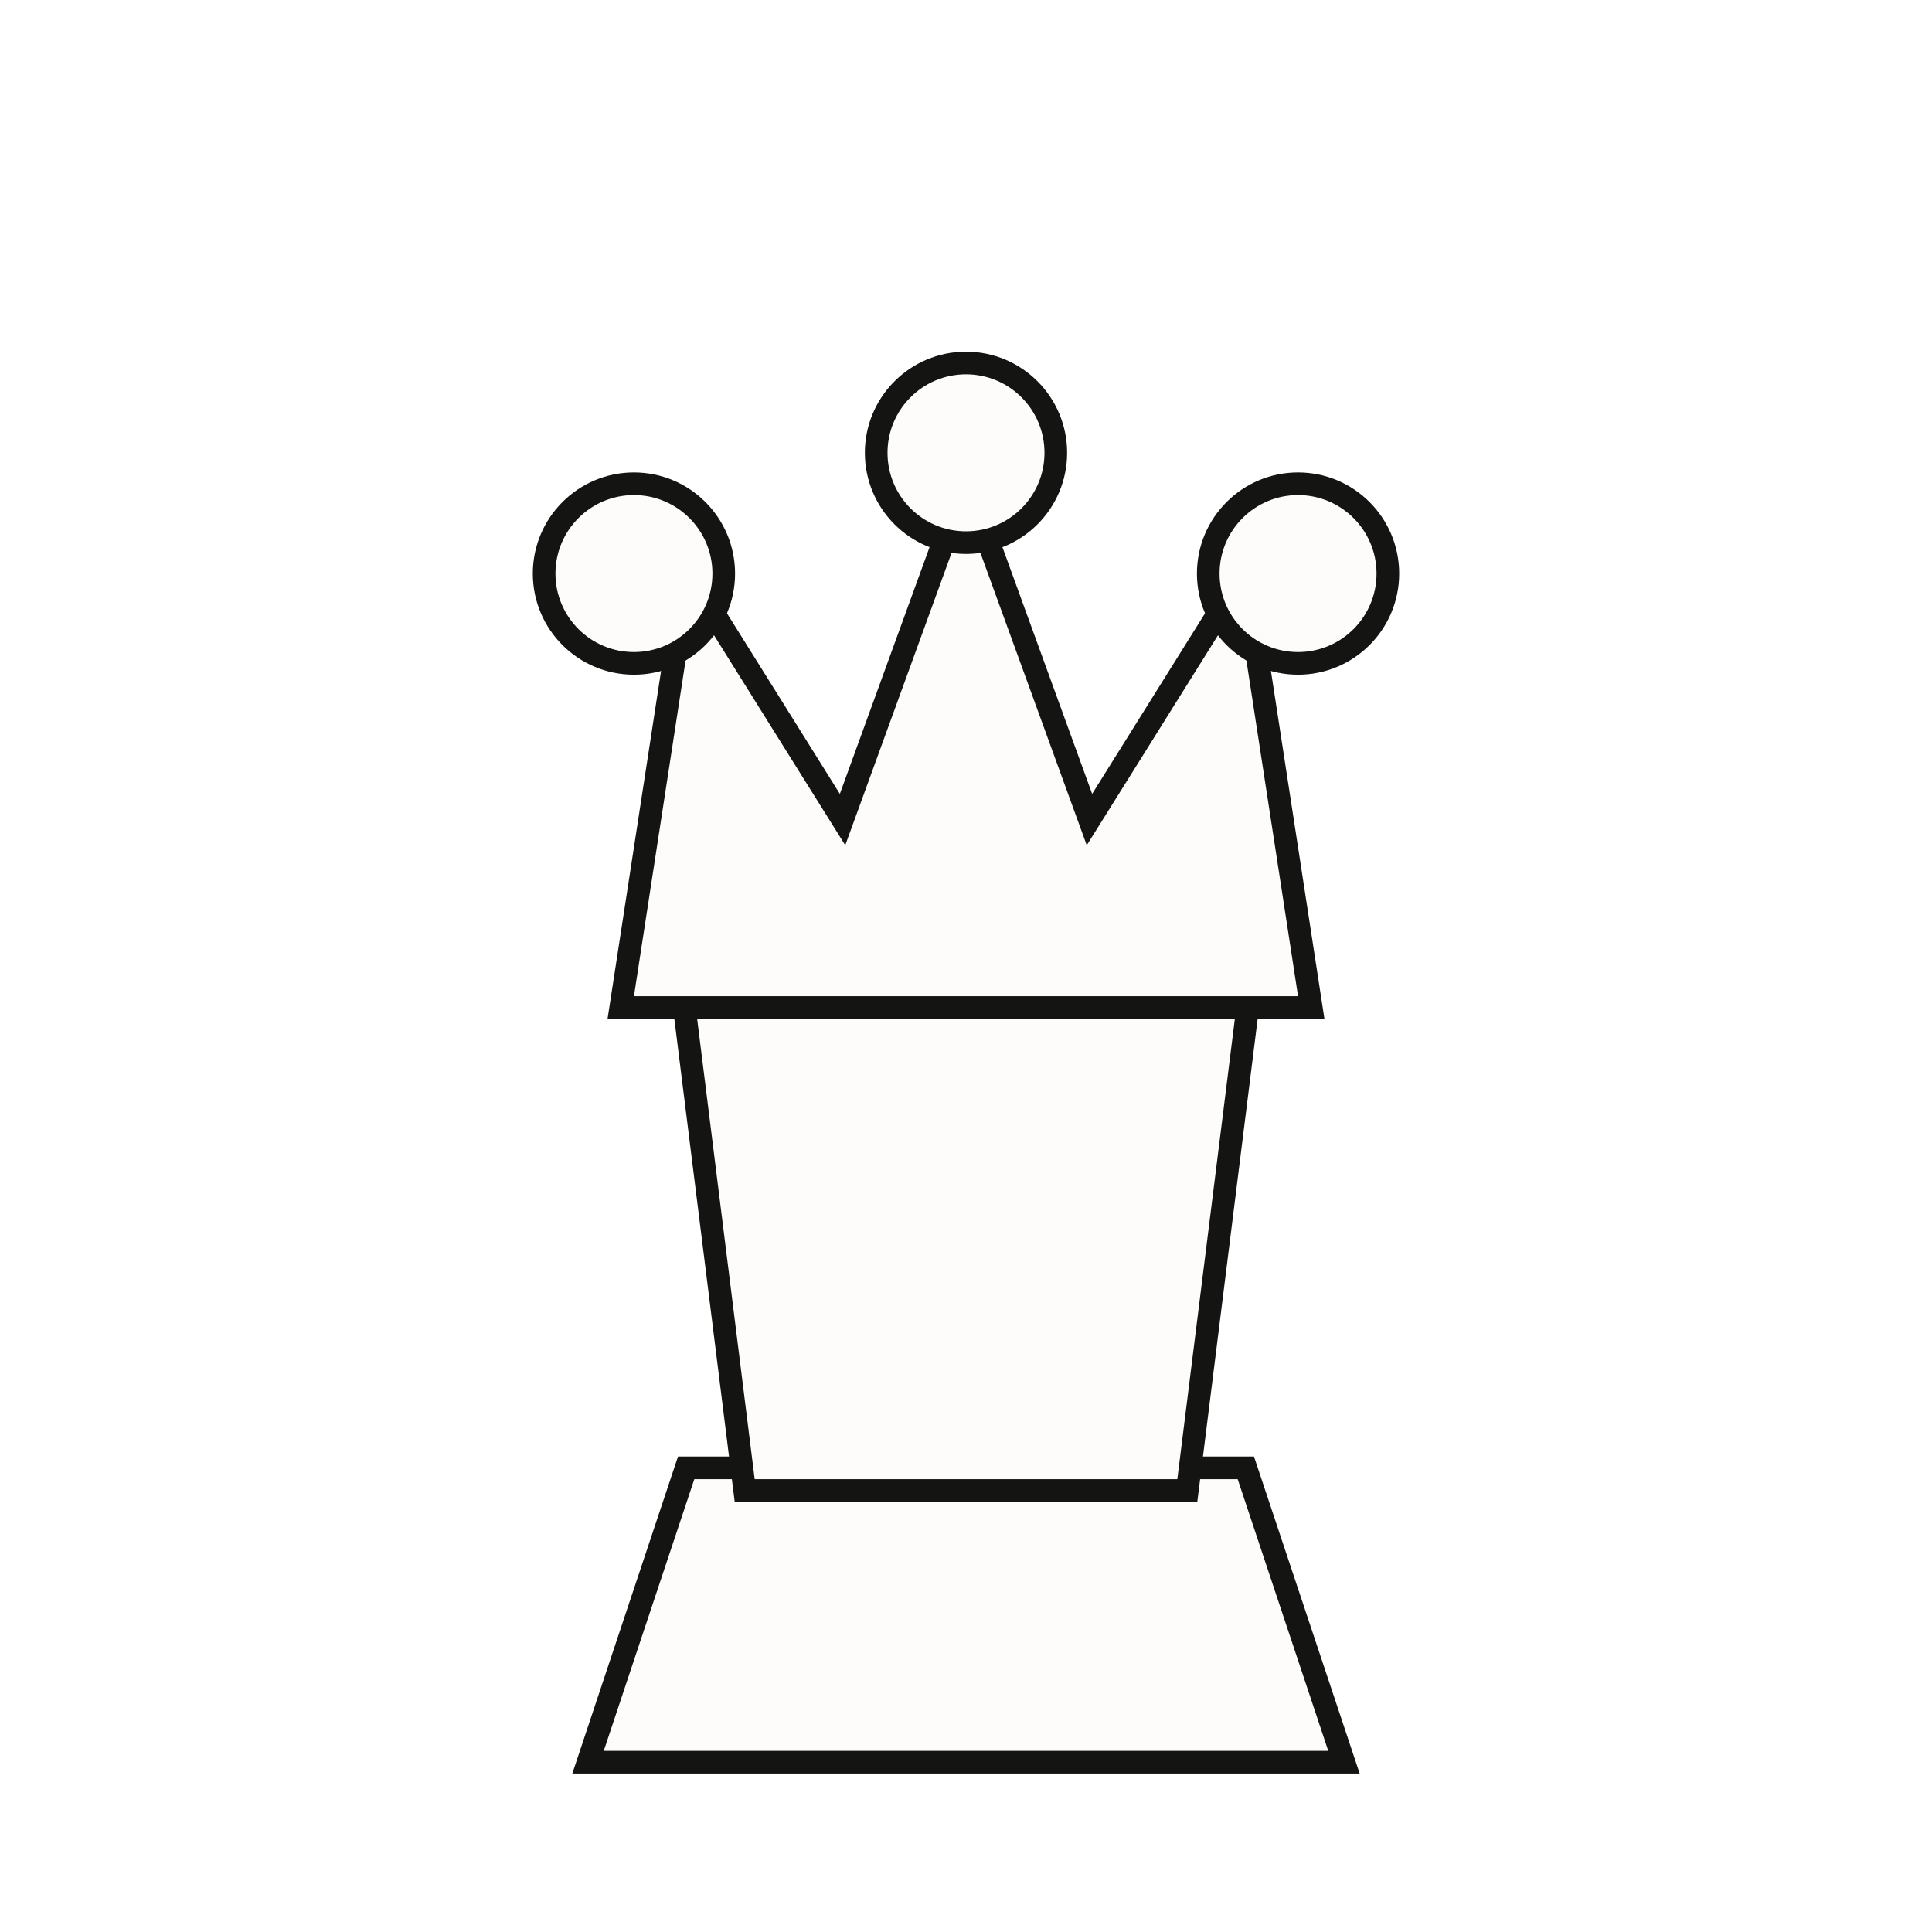
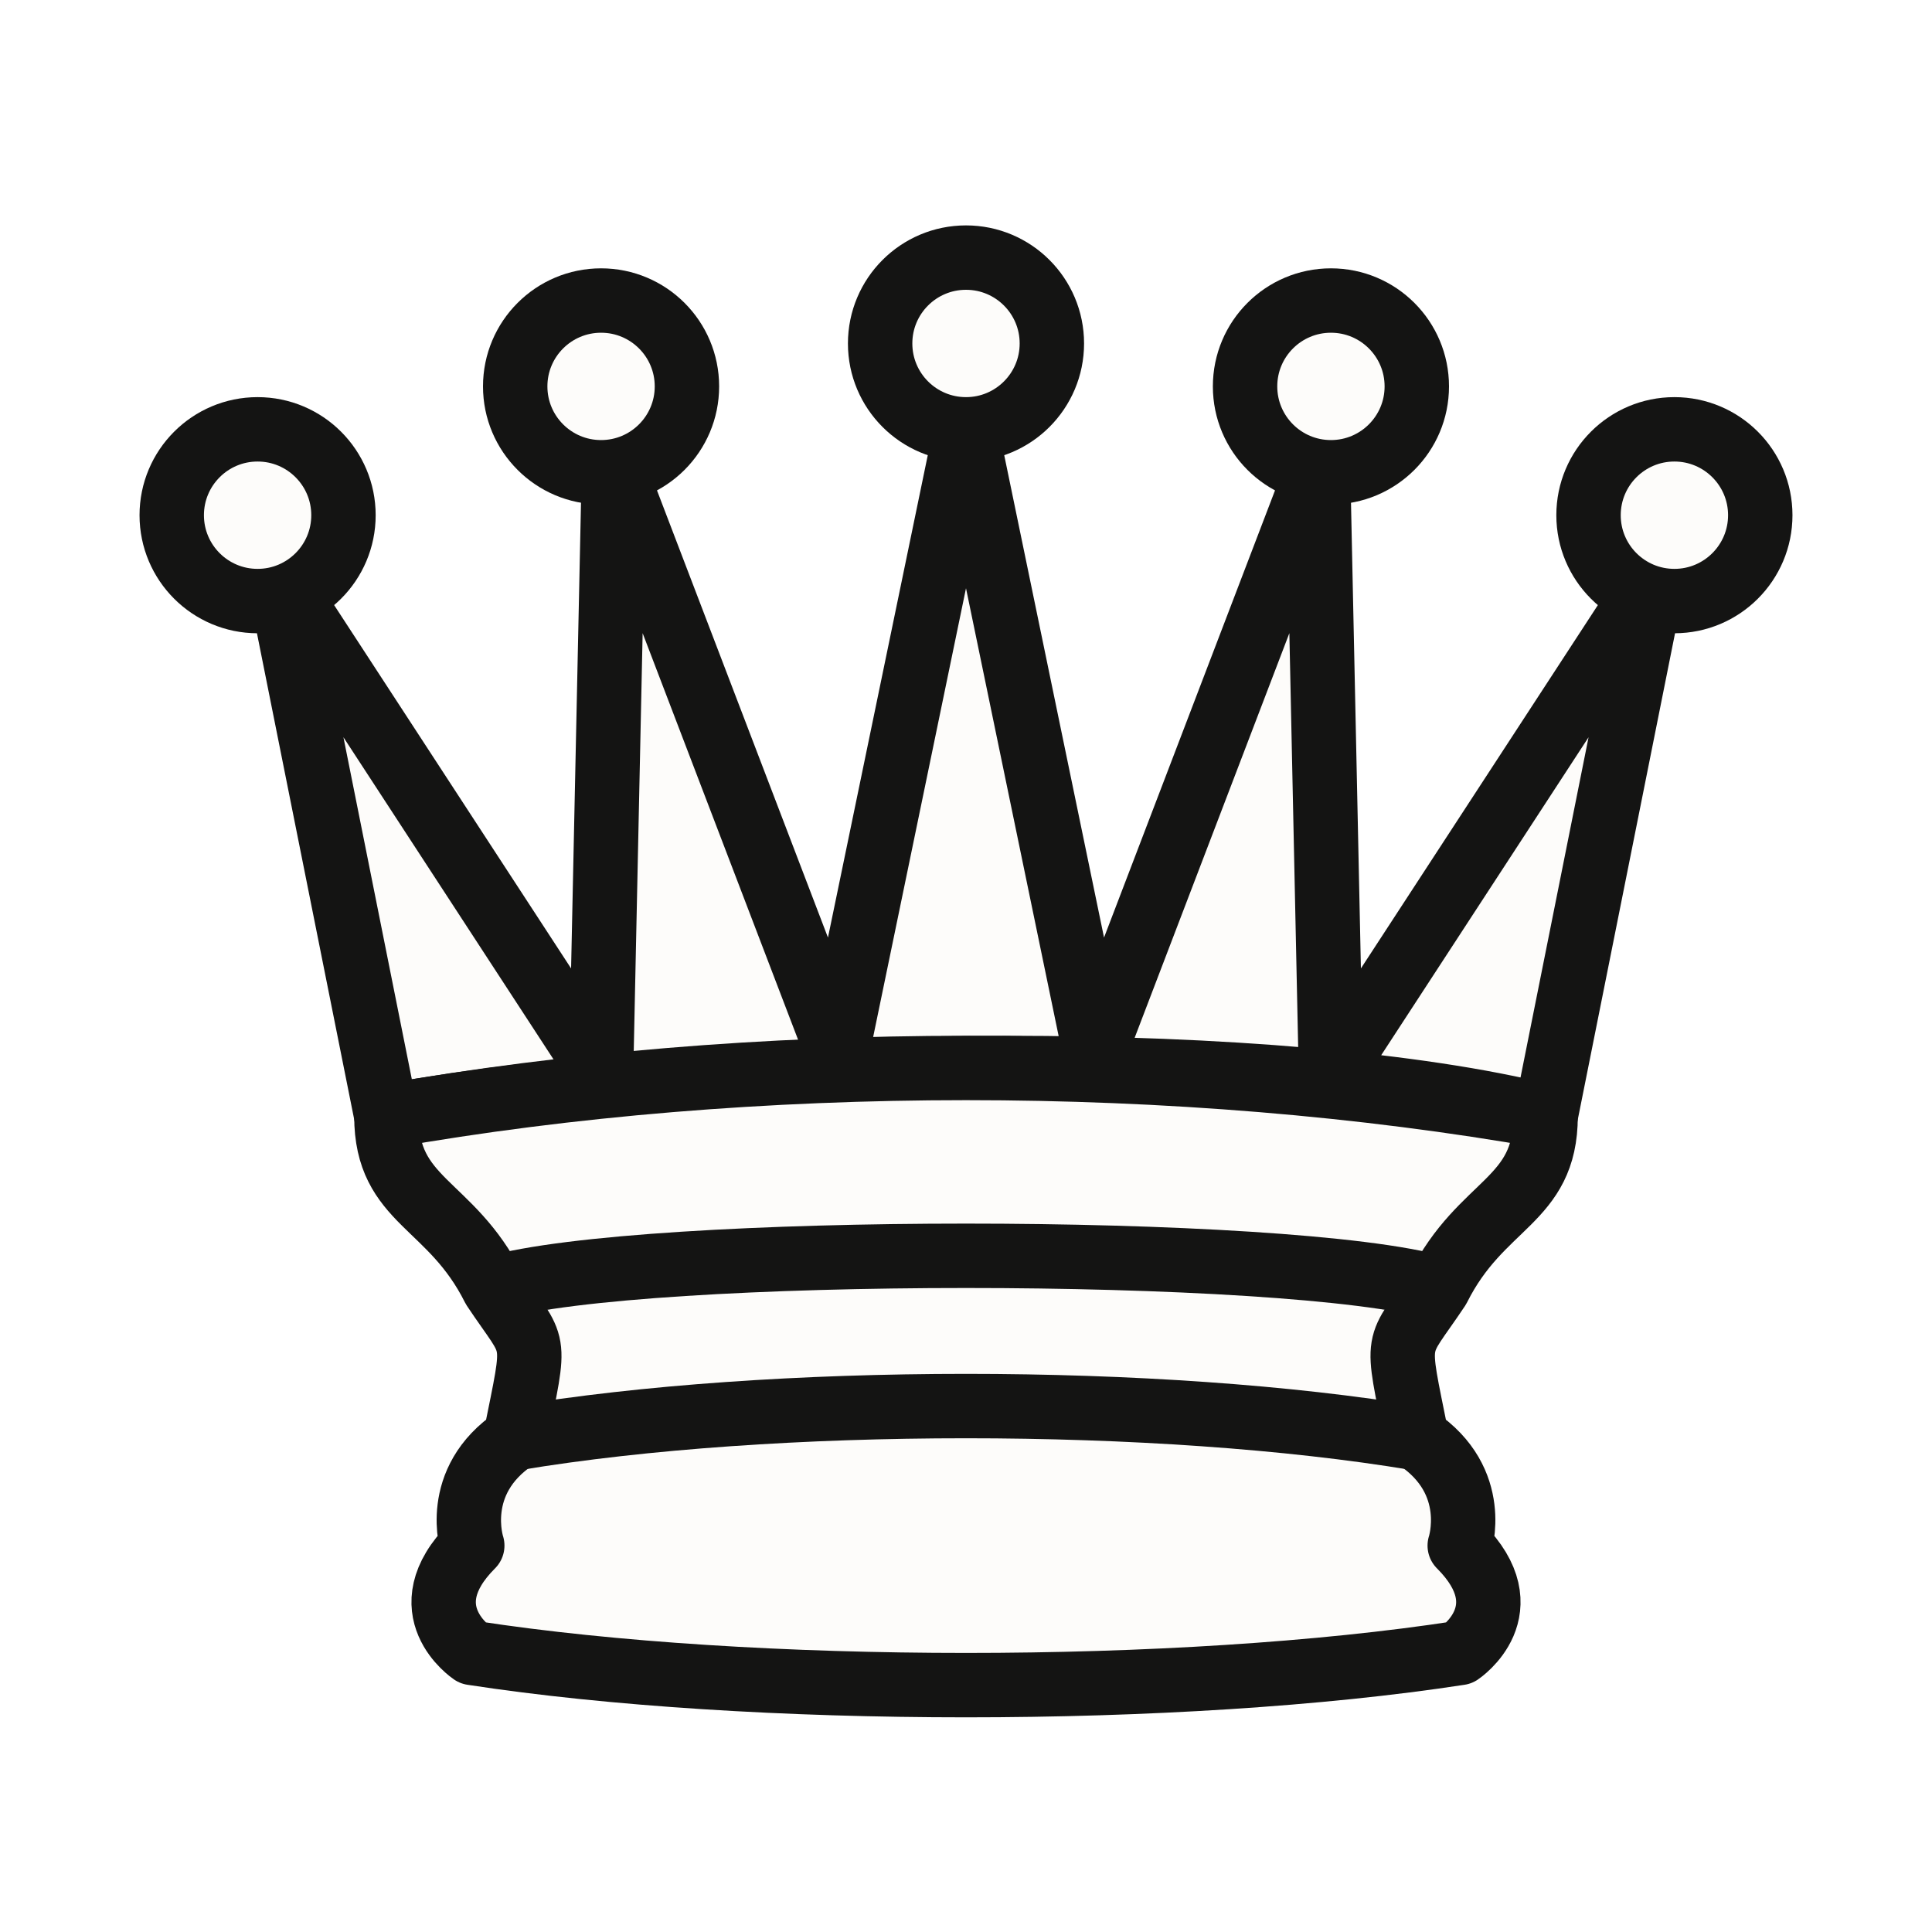
- <svg xmlns="http://www.w3.org/2000/svg" viewBox="0 0 64 64">
-   <path d="M20 58h24l-3-9H23z" fill="#fdfcfa" stroke="#141413" stroke-width="1.5" paint-order="stroke" />
-   <path d="M25 49l-2-16h18l-2 16z" fill="#fdfcfa" stroke="#141413" stroke-width="1.5" paint-order="stroke" />
-   <path d="M21 33l2-13 5 8 4-11 4 11 5-8 2 13z" fill="#fdfcfa" stroke="#141413" stroke-width="1.5" paint-order="stroke" />
-   <path d="M21 16.4a2.6 2.6 0 1 0 0 5.2 2.6 2.6 0 0 0 0-5.2z" fill="#fdfcfa" stroke="#141413" stroke-width="1.5" paint-order="stroke" />
-   <path d="M32 12.4a2.6 2.6 0 1 0 0 5.2 2.6 2.6 0 0 0 0-5.2z" fill="#fdfcfa" stroke="#141413" stroke-width="1.5" paint-order="stroke" />
-   <path d="M43 16.4a2.6 2.6 0 1 0 0 5.2 2.6 2.6 0 0 0 0-5.2z" fill="#fdfcfa" stroke="#141413" stroke-width="1.5" paint-order="stroke" />
+ <svg xmlns="http://www.w3.org/2000/svg" viewBox="0 0 45 45">
+   <g style="fill:#fdfcfa;stroke:#141413;stroke-width:1.5;stroke-linejoin:round">
+     <path d="M 9,26 C 17.5,24.5 30,24.5 36,26 L 38.5,13.5 L 31,25 L 30.7,10.9 L 25.5,24.5 L 22.5,10 L 19.5,24.5 L 14.3,10.9 L 14,25 L 6.5,13.5 L 9,26 z" />
+     <path d="M 9,26 C 9,28 10.5,28 11.5,30 C 12.5,31.5 12.5,31 12,33.5 C 10.5,34.5 11,36 11,36 C 9.5,37.5 11,38.5 11,38.5 C 17.5,39.5 27.5,39.5 34,38.5 C 34,38.5 35.5,37.5 34,36 C 34,36 34.5,34.5 33,33.5 C 32.5,31 32.5,31.5 33.5,30 C 34.5,28 36,28 36,26 C 27.5,24.5 17.5,24.5 9,26 z" />
+     <path d="M 11.5,30 C 15,29 30,29 33.5,30" style="fill:none" />
+     <path d="M 12,33.5 C 18,32.5 27,32.5 33,33.5" style="fill:none" />
+     <circle cx="6" cy="12" r="2" />
+     <circle cx="14" cy="9" r="2" />
+     <circle cx="22.5" cy="8" r="2" />
+     <circle cx="31" cy="9" r="2" />
+     <circle cx="39" cy="12" r="2" />
+   </g>
</svg>
